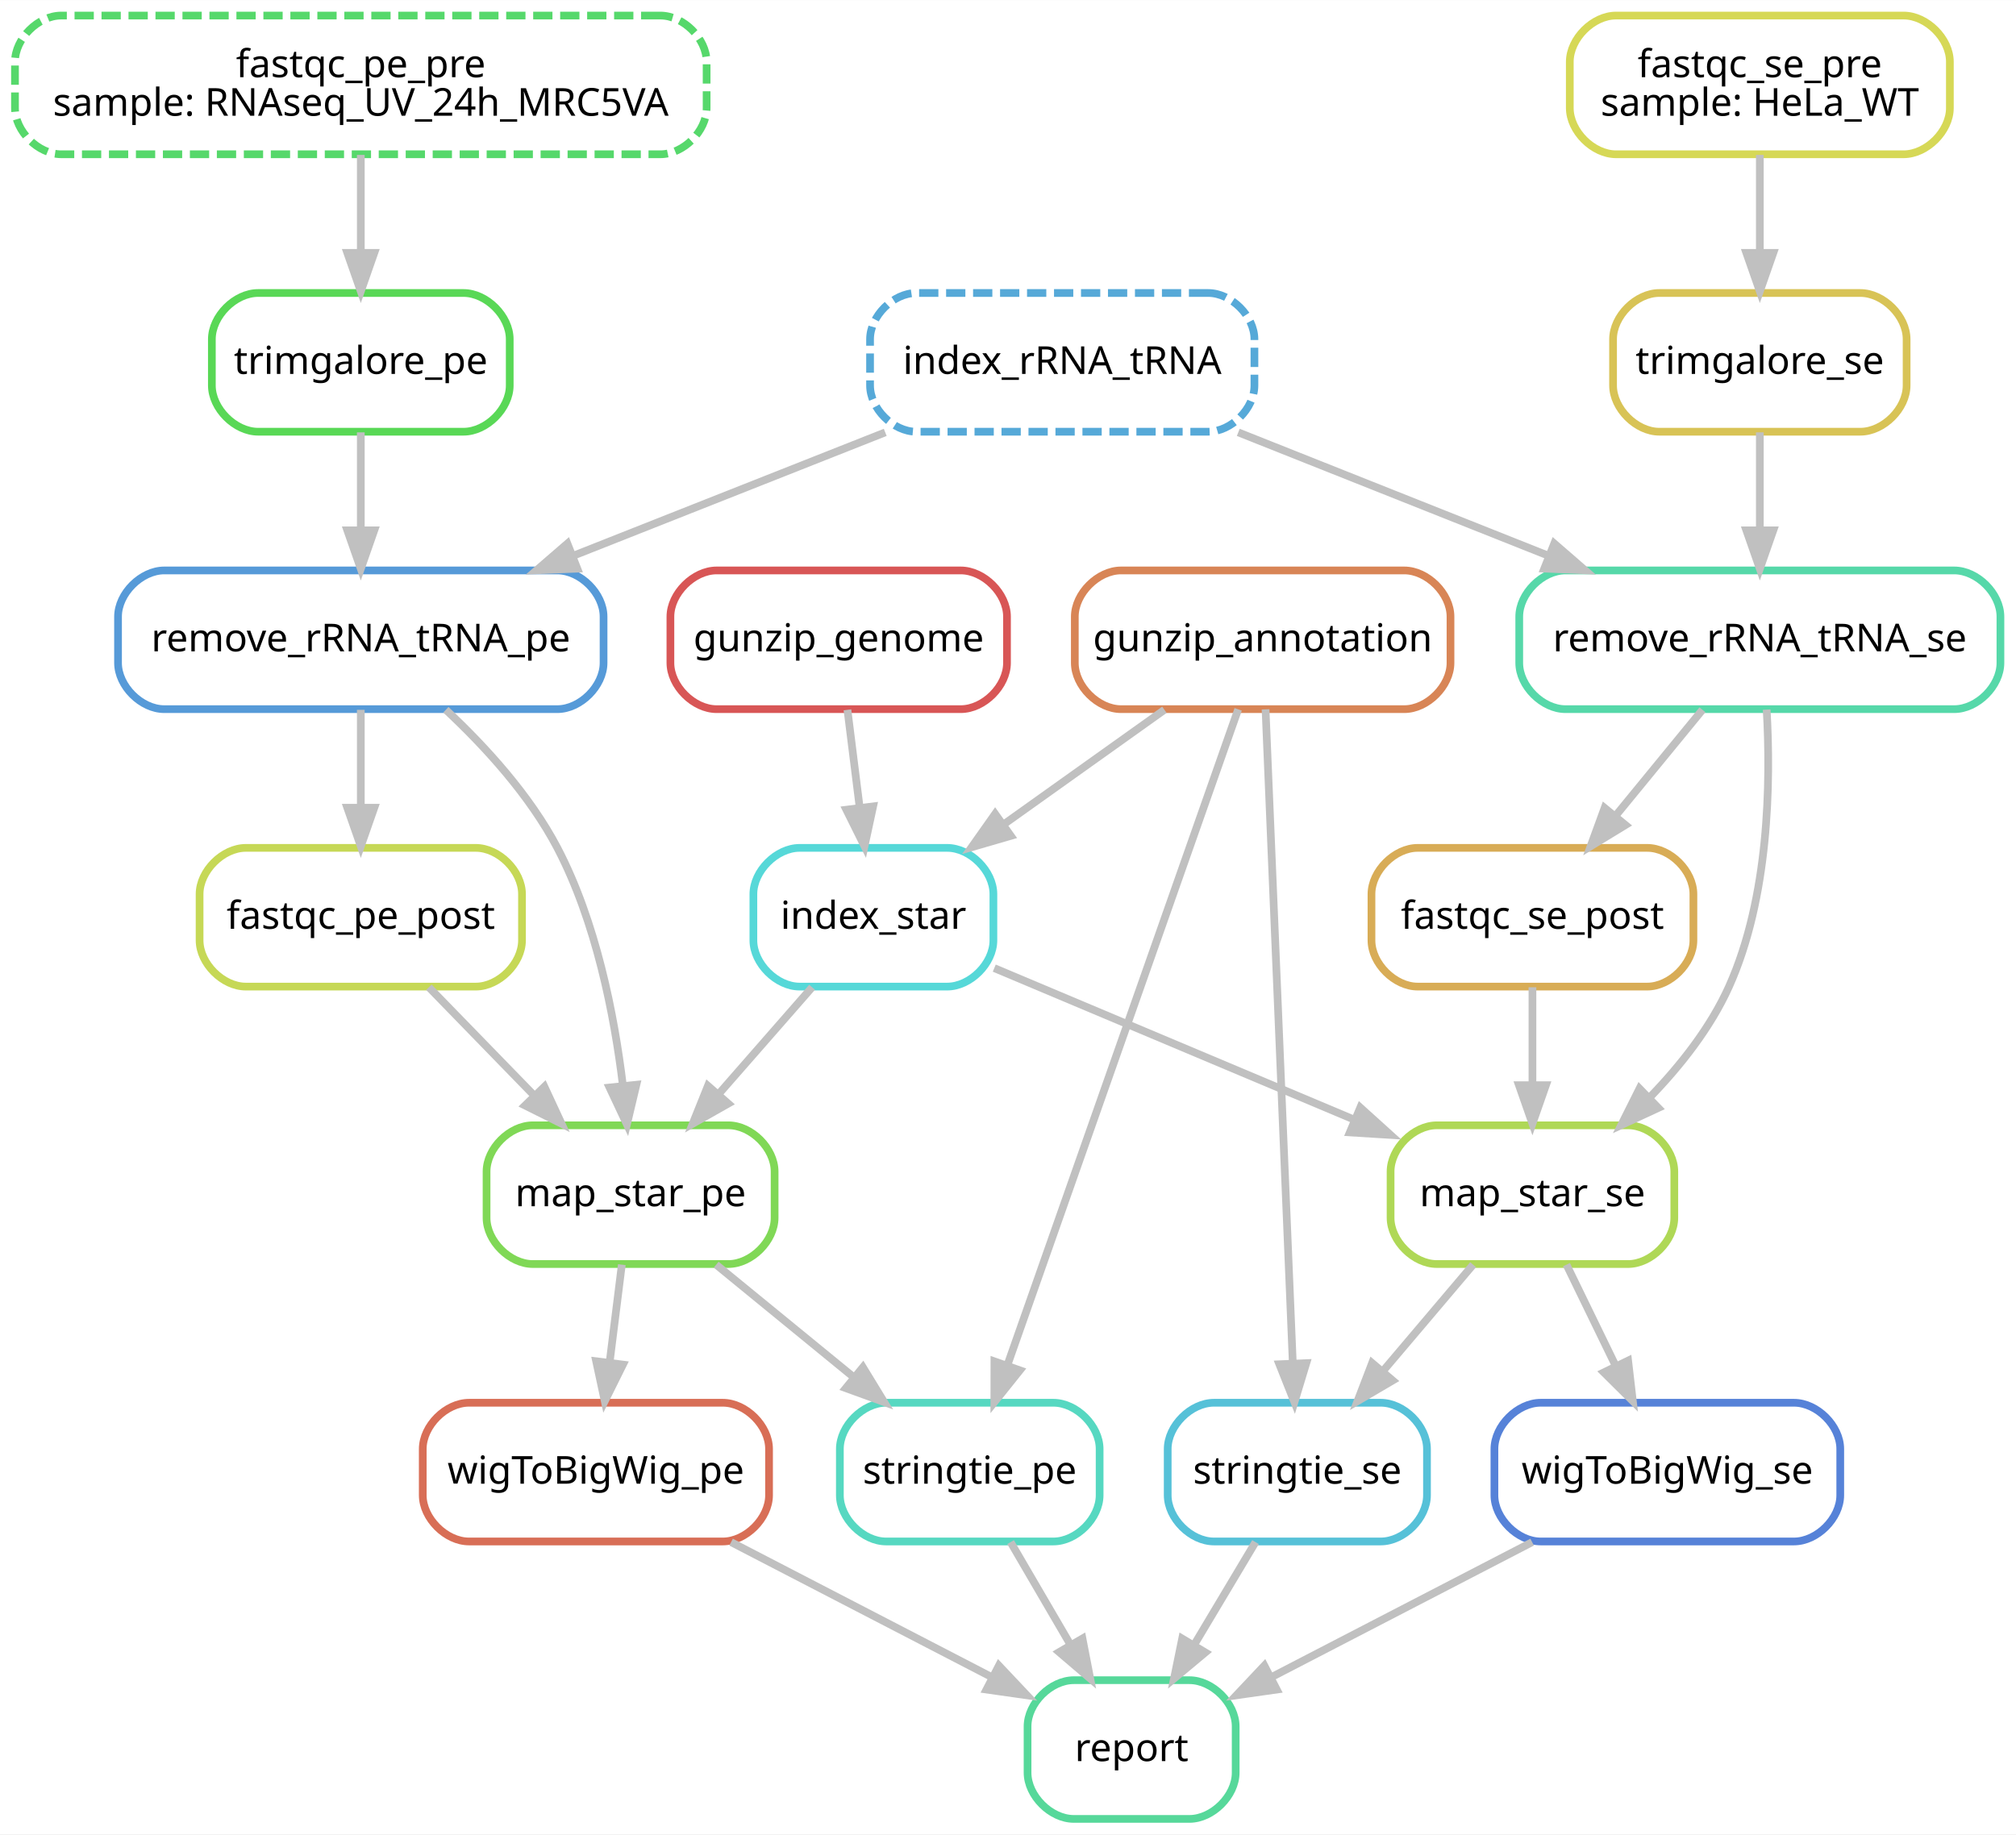
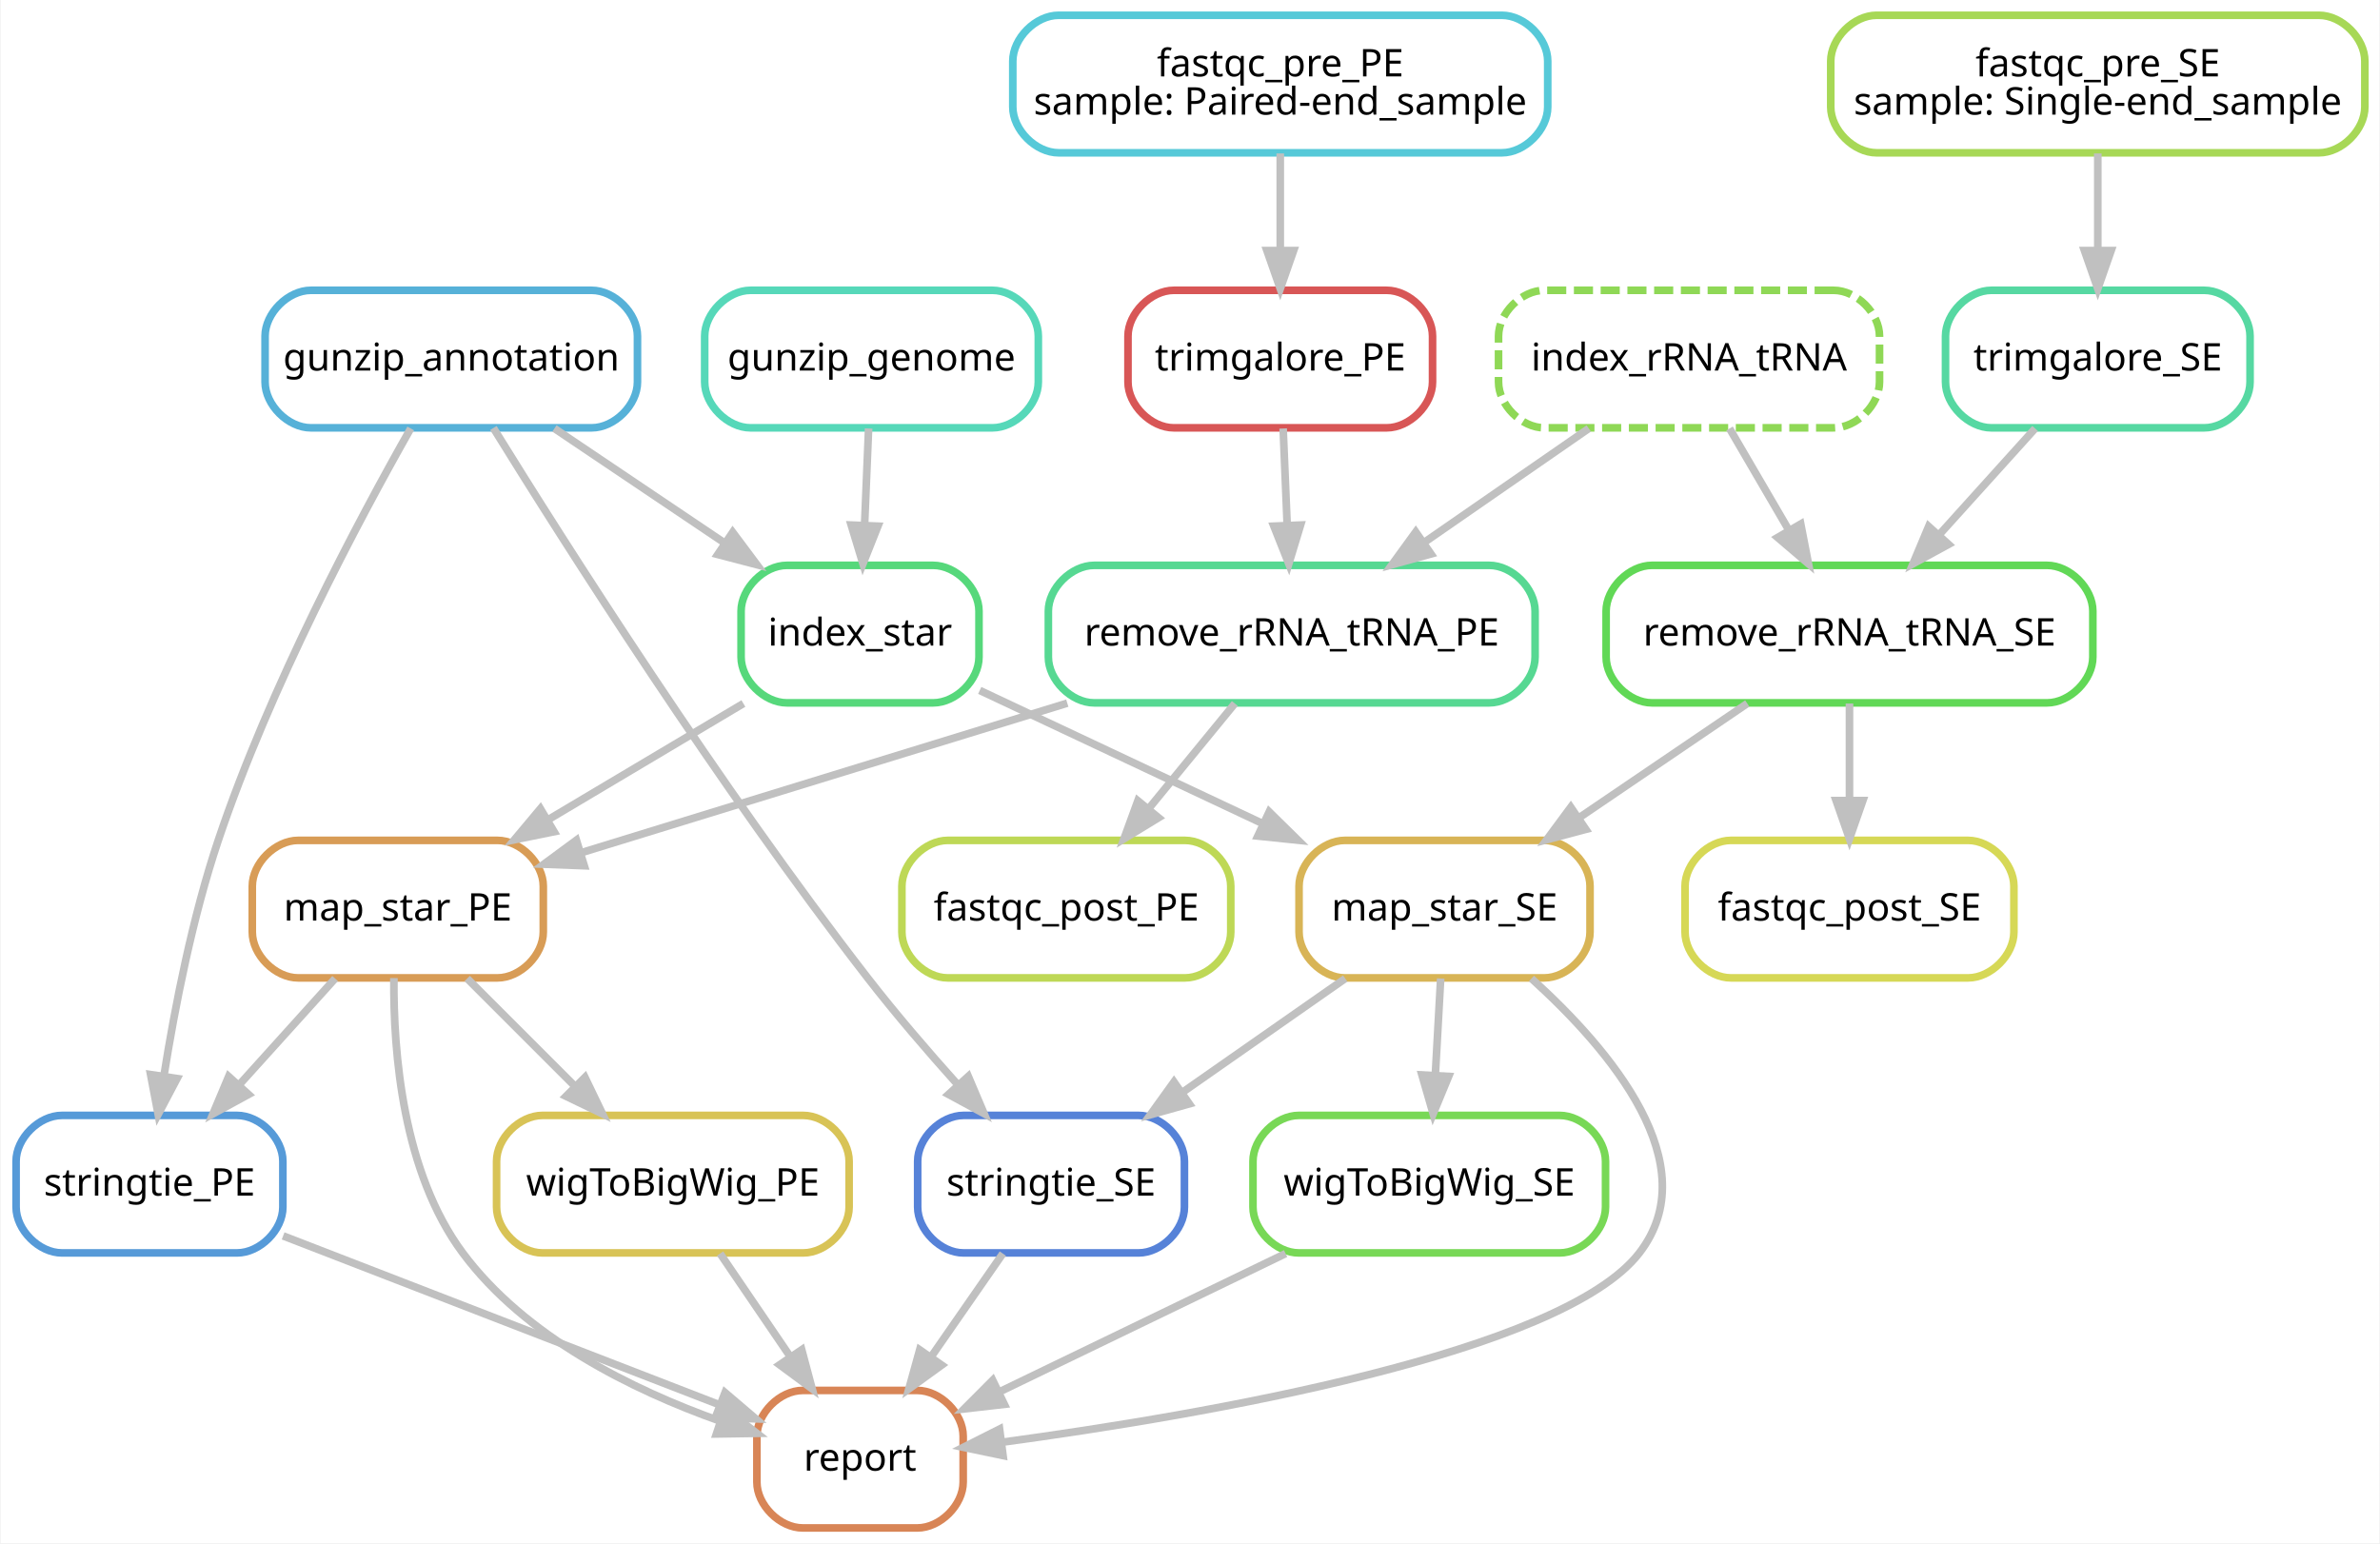
- <svg xmlns="http://www.w3.org/2000/svg" width="523pt" height="476pt" viewBox="0.00 0.00 523.08 476.00">
-   <g id="graph0" class="graph" transform="scale(1 1) rotate(0) translate(4 472)">
-     <polygon fill="#ffffff" stroke="transparent" points="-4,4 -4,-472 519.077,-472 519.077,4 -4,4" />
+ <svg xmlns="http://www.w3.org/2000/svg" width="623pt" height="404pt" viewBox="0.00 0.00 622.66 404.00">
+   <g id="graph0" class="graph" transform="scale(1 1) rotate(0) translate(4 400)">
+     <polygon fill="#ffffff" stroke="transparent" points="-4,4 -4,-400 618.66,-400 618.66,4 -4,4" />
    <g id="node1" class="node">
-       <path fill="none" stroke="#56d89a" stroke-width="2" d="M304.614,-36C304.614,-36 274.614,-36 274.614,-36 268.614,-36 262.614,-30 262.614,-24 262.614,-24 262.614,-12 262.614,-12 262.614,-6 268.614,0 274.614,0 274.614,0 304.614,0 304.614,0 310.614,0 316.614,-6 316.614,-12 316.614,-12 316.614,-24 316.614,-24 316.614,-30 310.614,-36 304.614,-36" />
-       <text text-anchor="middle" x="289.614" y="-15" font-family="sans" font-size="10.00" fill="#000000">report</text>
+       <path fill="none" stroke="#d6d856" stroke-width="2" d="M511.002,-180C511.002,-180 448.914,-180 448.914,-180 442.914,-180 436.914,-174 436.914,-168 436.914,-168 436.914,-156 436.914,-156 436.914,-150 442.914,-144 448.914,-144 448.914,-144 511.002,-144 511.002,-144 517.002,-144 523.002,-150 523.002,-156 523.002,-156 523.002,-168 523.002,-168 523.002,-174 517.002,-180 511.002,-180" />
+       <text text-anchor="middle" x="479.958" y="-159" font-family="sans" font-size="10.00" fill="#000000">fastqc_post_SE</text>
    </g>
    <g id="node2" class="node">
-       <path fill="none" stroke="#d86e56" stroke-width="2" d="M183.54,-108C183.54,-108 117.688,-108 117.688,-108 111.688,-108 105.688,-102 105.688,-96 105.688,-96 105.688,-84 105.688,-84 105.688,-78 111.688,-72 117.688,-72 117.688,-72 183.54,-72 183.54,-72 189.54,-72 195.54,-78 195.54,-84 195.54,-84 195.54,-96 195.54,-96 195.54,-102 189.54,-108 183.54,-108" />
-       <text text-anchor="middle" x="150.614" y="-87" font-family="sans" font-size="10.00" fill="#000000">wigToBigWig_pe</text>
+       <path fill="none" stroke="#bed856" stroke-width="2" d="M306.002,-180C306.002,-180 243.914,-180 243.914,-180 237.914,-180 231.914,-174 231.914,-168 231.914,-168 231.914,-156 231.914,-156 231.914,-150 237.914,-144 243.914,-144 243.914,-144 306.002,-144 306.002,-144 312.002,-144 318.002,-150 318.002,-156 318.002,-156 318.002,-168 318.002,-168 318.002,-174 312.002,-180 306.002,-180" />
+       <text text-anchor="middle" x="274.958" y="-159" font-family="sans" font-size="10.00" fill="#000000">fastqc_post_PE</text>
+     </g>
+     <g id="node3" class="node">
+       <path fill="none" stroke="#d8b456" stroke-width="2" d="M400.045,-180C400.045,-180 347.871,-180 347.871,-180 341.871,-180 335.871,-174 335.871,-168 335.871,-168 335.871,-156 335.871,-156 335.871,-150 341.871,-144 347.871,-144 347.871,-144 400.045,-144 400.045,-144 406.045,-144 412.045,-150 412.045,-156 412.045,-156 412.045,-168 412.045,-168 412.045,-174 406.045,-180 400.045,-180" />
+       <text text-anchor="middle" x="373.958" y="-159" font-family="sans" font-size="10.00" fill="#000000">map_star_SE</text>
+     </g>
+     <g id="node4" class="node">
+       <path fill="none" stroke="#78d856" stroke-width="2" d="M404.101,-108C404.101,-108 335.815,-108 335.815,-108 329.815,-108 323.815,-102 323.815,-96 323.815,-96 323.815,-84 323.815,-84 323.815,-78 329.815,-72 335.815,-72 335.815,-72 404.101,-72 404.101,-72 410.101,-72 416.101,-78 416.101,-84 416.101,-84 416.101,-96 416.101,-96 416.101,-102 410.101,-108 404.101,-108" />
+       <text text-anchor="middle" x="369.958" y="-87" font-family="sans" font-size="10.00" fill="#000000">wigToBigWig_SE</text>
+     </g>
+     <g id="edge5" class="edge">
+       <path fill="none" stroke="#c0c0c0" stroke-width="2" d="M372.949,-143.831C372.521,-136.131 372.012,-126.974 371.537,-118.417" />
+       <polygon fill="#c0c0c0" stroke="#c0c0c0" stroke-width="2" points="375.03,-118.204 370.981,-108.413 368.041,-118.592 375.03,-118.204" />
+     </g>
+     <g id="node5" class="node">
+       <path fill="none" stroke="#5682d8" stroke-width="2" d="M293.874,-108C293.874,-108 248.042,-108 248.042,-108 242.042,-108 236.042,-102 236.042,-96 236.042,-96 236.042,-84 236.042,-84 236.042,-78 242.042,-72 248.042,-72 248.042,-72 293.874,-72 293.874,-72 299.874,-72 305.874,-78 305.874,-84 305.874,-84 305.874,-96 305.874,-96 305.874,-102 299.874,-108 293.874,-108" />
+       <text text-anchor="middle" x="270.958" y="-87" font-family="sans" font-size="10.00" fill="#000000">stringtie_SE</text>
+     </g>
+     <g id="edge6" class="edge">
+       <path fill="none" stroke="#c0c0c0" stroke-width="2" d="M347.967,-143.831C335.036,-134.793 319.236,-123.748 305.32,-114.02" />
+       <polygon fill="#c0c0c0" stroke="#c0c0c0" stroke-width="2" points="307.142,-111.023 296.941,-108.163 303.132,-116.761 307.142,-111.023" />
+     </g>
+     <g id="node11" class="node">
+       <path fill="none" stroke="#d88556" stroke-width="2" d="M235.958,-36C235.958,-36 205.958,-36 205.958,-36 199.958,-36 193.958,-30 193.958,-24 193.958,-24 193.958,-12 193.958,-12 193.958,-6 199.958,0 205.958,0 205.958,0 235.958,0 235.958,0 241.958,0 247.958,-6 247.958,-12 247.958,-12 247.958,-24 247.958,-24 247.958,-30 241.958,-36 235.958,-36" />
+       <text text-anchor="middle" x="220.958" y="-15" font-family="sans" font-size="10.00" fill="#000000">report</text>
+     </g>
+     <g id="edge18" class="edge">
+       <path fill="none" stroke="#c0c0c0" stroke-width="2" d="M396.715,-143.833C417.567,-124.972 442.704,-95.055 424.958,-72 404.741,-45.735 311.195,-29.622 258.075,-22.431" />
+       <polygon fill="#c0c0c0" stroke="#c0c0c0" stroke-width="2" points="258.394,-18.943 248.023,-21.111 257.483,-25.883 258.394,-18.943" />
+     </g>
+     <g id="edge17" class="edge">
+       <path fill="none" stroke="#c0c0c0" stroke-width="2" d="M332.359,-71.831C309.325,-60.701 279.993,-46.527 257.211,-35.518" />
+       <polygon fill="#c0c0c0" stroke="#c0c0c0" stroke-width="2" points="258.727,-32.364 248.2,-31.164 255.681,-38.666 258.727,-32.364" />
+     </g>
+     <g id="edge16" class="edge">
+       <path fill="none" stroke="#c0c0c0" stroke-width="2" d="M258.341,-71.831C252.641,-63.623 245.792,-53.761 239.522,-44.732" />
+       <polygon fill="#c0c0c0" stroke="#c0c0c0" stroke-width="2" points="242.324,-42.631 233.745,-36.413 236.574,-46.623 242.324,-42.631" />
+     </g>
+     <g id="node6" class="node">
+       <path fill="none" stroke="#56c9d8" stroke-width="2" d="M388.971,-396C388.971,-396 272.945,-396 272.945,-396 266.945,-396 260.945,-390 260.945,-384 260.945,-384 260.945,-372 260.945,-372 260.945,-366 266.945,-360 272.945,-360 272.945,-360 388.971,-360 388.971,-360 394.971,-360 400.971,-366 400.971,-372 400.971,-372 400.971,-384 400.971,-384 400.971,-390 394.971,-396 388.971,-396" />
+       <text text-anchor="middle" x="330.958" y="-380" font-family="sans" font-size="10.00" fill="#000000">fastqc_pre_PE</text>
+       <text text-anchor="middle" x="330.958" y="-370" font-family="sans" font-size="10.00" fill="#000000">sample: Paired-end_sample</text>
+     </g>
+     <g id="node18" class="node">
+       <path fill="none" stroke="#d85656" stroke-width="2" d="M358.818,-324C358.818,-324 303.098,-324 303.098,-324 297.098,-324 291.098,-318 291.098,-312 291.098,-312 291.098,-300 291.098,-300 291.098,-294 297.098,-288 303.098,-288 303.098,-288 358.818,-288 358.818,-288 364.818,-288 370.818,-294 370.818,-300 370.818,-300 370.818,-312 370.818,-312 370.818,-318 364.818,-324 358.818,-324" />
+       <text text-anchor="middle" x="330.958" y="-303" font-family="sans" font-size="10.00" fill="#000000">trimgalore_PE</text>
+     </g>
+     <g id="edge26" class="edge">
+       <path fill="none" stroke="#c0c0c0" stroke-width="2" d="M330.958,-359.831C330.958,-352.131 330.958,-342.974 330.958,-334.417" />
+       <polygon fill="#c0c0c0" stroke="#c0c0c0" stroke-width="2" points="334.458,-334.413 330.958,-324.413 327.458,-334.413 334.458,-334.413" />
+     </g>
+     <g id="node7" class="node">
+       <path fill="none" stroke="#a7d856" stroke-width="2" d="M602.862,-396C602.862,-396 487.054,-396 487.054,-396 481.054,-396 475.054,-390 475.054,-384 475.054,-384 475.054,-372 475.054,-372 475.054,-366 481.054,-360 487.054,-360 487.054,-360 602.862,-360 602.862,-360 608.862,-360 614.862,-366 614.862,-372 614.862,-372 614.862,-384 614.862,-384 614.862,-390 608.862,-396 602.862,-396" />
+       <text text-anchor="middle" x="544.958" y="-380" font-family="sans" font-size="10.00" fill="#000000">fastqc_pre_SE</text>
+       <text text-anchor="middle" x="544.958" y="-370" font-family="sans" font-size="10.00" fill="#000000">sample: Single-end_sample</text>
+     </g>
+     <g id="node17" class="node">
+       <path fill="none" stroke="#56d8a2" stroke-width="2" d="M572.818,-324C572.818,-324 517.098,-324 517.098,-324 511.098,-324 505.098,-318 505.098,-312 505.098,-312 505.098,-300 505.098,-300 505.098,-294 511.098,-288 517.098,-288 517.098,-288 572.818,-288 572.818,-288 578.818,-288 584.818,-294 584.818,-300 584.818,-300 584.818,-312 584.818,-312 584.818,-318 578.818,-324 572.818,-324" />
+       <text text-anchor="middle" x="544.958" y="-303" font-family="sans" font-size="10.00" fill="#000000">trimgalore_SE</text>
+     </g>
+     <g id="edge25" class="edge">
+       <path fill="none" stroke="#c0c0c0" stroke-width="2" d="M544.958,-359.831C544.958,-352.131 544.958,-342.974 544.958,-334.417" />
+       <polygon fill="#c0c0c0" stroke="#c0c0c0" stroke-width="2" points="548.458,-334.413 544.958,-324.413 541.458,-334.413 548.458,-334.413" />
+     </g>
+     <g id="node8" class="node">
+       <path fill="none" stroke="#569ad8" stroke-width="2" d="M57.874,-108C57.874,-108 12.042,-108 12.042,-108 6.042,-108 .042,-102 .042,-96 .042,-96 .042,-84 .042,-84 .042,-78 6.042,-72 12.042,-72 12.042,-72 57.874,-72 57.874,-72 63.874,-72 69.874,-78 69.874,-84 69.874,-84 69.874,-96 69.874,-96 69.874,-102 63.874,-108 57.874,-108" />
+       <text text-anchor="middle" x="34.958" y="-87" font-family="sans" font-size="10.00" fill="#000000">stringtie_PE</text>
+     </g>
+     <g id="edge14" class="edge">
+       <path fill="none" stroke="#c0c0c0" stroke-width="2" d="M69.943,-76.457C102.604,-63.815 151.159,-45.019 184.337,-32.176" />
+       <polygon fill="#c0c0c0" stroke="#c0c0c0" stroke-width="2" points="185.621,-35.432 193.683,-28.558 183.094,-28.904 185.621,-35.432" />
+     </g>
+     <g id="node9" class="node">
+       <path fill="none" stroke="#d89c56" stroke-width="2" d="M126.045,-180C126.045,-180 73.871,-180 73.871,-180 67.871,-180 61.871,-174 61.871,-168 61.871,-168 61.871,-156 61.871,-156 61.871,-150 67.871,-144 73.871,-144 73.871,-144 126.045,-144 126.045,-144 132.045,-144 138.045,-150 138.045,-156 138.045,-156 138.045,-168 138.045,-168 138.045,-174 132.045,-180 126.045,-180" />
+       <text text-anchor="middle" x="99.958" y="-159" font-family="sans" font-size="10.00" fill="#000000">map_star_PE</text>
+     </g>
+     <g id="edge8" class="edge">
+       <path fill="none" stroke="#c0c0c0" stroke-width="2" d="M83.556,-143.831C75.916,-135.369 66.69,-125.149 58.337,-115.897" />
+       <polygon fill="#c0c0c0" stroke="#c0c0c0" stroke-width="2" points="60.88,-113.491 51.581,-108.413 55.684,-118.181 60.88,-113.491" />
+     </g>
+     <g id="node10" class="node">
+       <path fill="none" stroke="#d8c356" stroke-width="2" d="M206.101,-108C206.101,-108 137.815,-108 137.815,-108 131.815,-108 125.815,-102 125.815,-96 125.815,-96 125.815,-84 125.815,-84 125.815,-78 131.815,-72 137.815,-72 137.815,-72 206.101,-72 206.101,-72 212.101,-72 218.101,-78 218.101,-84 218.101,-84 218.101,-96 218.101,-96 218.101,-102 212.101,-108 206.101,-108" />
+       <text text-anchor="middle" x="171.958" y="-87" font-family="sans" font-size="10.00" fill="#000000">wigToBigWig_PE</text>
+     </g>
+     <g id="edge12" class="edge">
+       <path fill="none" stroke="#c0c0c0" stroke-width="2" d="M118.127,-143.831C126.673,-135.285 137.014,-124.944 146.338,-115.62" />
+       <polygon fill="#c0c0c0" stroke="#c0c0c0" stroke-width="2" points="148.948,-117.959 153.545,-108.413 143.999,-113.01 148.948,-117.959" />
+     </g>
+     <g id="edge15" class="edge">
+       <path fill="none" stroke="#c0c0c0" stroke-width="2" d="M98.941,-143.95C98.767,-124.357 101.304,-93.056 116.958,-72 133.347,-49.956 161.378,-36.143 184.212,-28.012" />
+       <polygon fill="#c0c0c0" stroke="#c0c0c0" stroke-width="2" points="185.571,-31.248 193.952,-24.767 183.359,-24.607 185.571,-31.248" />
+     </g>
+     <g id="edge13" class="edge">
+       <path fill="none" stroke="#c0c0c0" stroke-width="2" d="M184.323,-71.831C189.909,-63.623 196.621,-53.761 202.765,-44.732" />
+       <polygon fill="#c0c0c0" stroke="#c0c0c0" stroke-width="2" points="205.694,-46.65 208.427,-36.413 199.907,-42.711 205.694,-46.65" />
+     </g>
+     <g id="node12" class="node">
+       <path fill="none" stroke="#61d856" stroke-width="2" d="M531.663,-252C531.663,-252 428.254,-252 428.254,-252 422.254,-252 416.254,-246 416.254,-240 416.254,-240 416.254,-228 416.254,-228 416.254,-222 422.254,-216 428.254,-216 428.254,-216 531.663,-216 531.663,-216 537.663,-216 543.663,-222 543.663,-228 543.663,-228 543.663,-240 543.663,-240 543.663,-246 537.663,-252 531.663,-252" />
+       <text text-anchor="middle" x="479.958" y="-231" font-family="sans" font-size="10.00" fill="#000000">remove_rRNA_tRNA_SE</text>
    </g>
    <g id="edge1" class="edge">
-       <path fill="none" stroke="#c0c0c0" stroke-width="2" d="M185.689,-71.831C206.426,-61.09 232.634,-47.515 253.542,-36.684" />
-       <polygon fill="#c0c0c0" stroke="#c0c0c0" stroke-width="2" points="255.172,-39.782 262.442,-32.075 251.952,-33.566 255.172,-39.782" />
+       <path fill="none" stroke="#c0c0c0" stroke-width="2" d="M479.958,-215.831C479.958,-208.131 479.958,-198.974 479.958,-190.417" />
+       <polygon fill="#c0c0c0" stroke="#c0c0c0" stroke-width="2" points="483.458,-190.413 479.958,-180.413 476.458,-190.413 483.458,-190.413" />
    </g>
-     <g id="node3" class="node">
-       <path fill="none" stroke="#56c1d8" stroke-width="2" d="M354.252,-108C354.252,-108 310.976,-108 310.976,-108 304.976,-108 298.976,-102 298.976,-96 298.976,-96 298.976,-84 298.976,-84 298.976,-78 304.976,-72 310.976,-72 310.976,-72 354.252,-72 354.252,-72 360.252,-72 366.252,-78 366.252,-84 366.252,-84 366.252,-96 366.252,-96 366.252,-102 360.252,-108 354.252,-108" />
-       <text text-anchor="middle" x="332.614" y="-87" font-family="sans" font-size="10.00" fill="#000000">stringtie_se</text>
+     <g id="edge4" class="edge">
+       <path fill="none" stroke="#c0c0c0" stroke-width="2" d="M453.21,-215.831C439.903,-206.793 423.642,-195.748 409.32,-186.02" />
+       <polygon fill="#c0c0c0" stroke="#c0c0c0" stroke-width="2" points="410.937,-182.886 400.698,-180.163 407.003,-188.677 410.937,-182.886" />
+     </g>
+     <g id="node13" class="node">
+       <path fill="none" stroke="#56d892" stroke-width="2" d="M385.663,-252C385.663,-252 282.254,-252 282.254,-252 276.254,-252 270.254,-246 270.254,-240 270.254,-240 270.254,-228 270.254,-228 270.254,-222 276.254,-216 282.254,-216 282.254,-216 385.663,-216 385.663,-216 391.663,-216 397.663,-222 397.663,-228 397.663,-228 397.663,-240 397.663,-240 397.663,-246 391.663,-252 385.663,-252" />
+       <text text-anchor="middle" x="333.958" y="-231" font-family="sans" font-size="10.00" fill="#000000">remove_rRNA_tRNA_PE</text>
    </g>
    <g id="edge2" class="edge">
-       <path fill="none" stroke="#c0c0c0" stroke-width="2" d="M321.763,-71.831C316.911,-63.708 311.092,-53.964 305.746,-45.012" />
-       <polygon fill="#c0c0c0" stroke="#c0c0c0" stroke-width="2" points="308.743,-43.204 300.611,-36.413 302.733,-46.793 308.743,-43.204" />
+       <path fill="none" stroke="#c0c0c0" stroke-width="2" d="M319.07,-215.831C312.205,-207.454 303.928,-197.353 296.407,-188.175" />
+       <polygon fill="#c0c0c0" stroke="#c0c0c0" stroke-width="2" points="299.092,-185.93 290.047,-180.413 293.678,-190.367 299.092,-185.93" />
    </g>
-     <g id="node4" class="node">
-       <path fill="none" stroke="#5682d8" stroke-width="2" d="M461.479,-108C461.479,-108 395.749,-108 395.749,-108 389.749,-108 383.749,-102 383.749,-96 383.749,-96 383.749,-84 383.749,-84 383.749,-78 389.749,-72 395.749,-72 395.749,-72 461.479,-72 461.479,-72 467.479,-72 473.479,-78 473.479,-84 473.479,-84 473.479,-96 473.479,-96 473.479,-102 467.479,-108 461.479,-108" />
-       <text text-anchor="middle" x="428.614" y="-87" font-family="sans" font-size="10.00" fill="#000000">wigToBigWig_se</text>
+     <g id="edge11" class="edge">
+       <path fill="none" stroke="#c0c0c0" stroke-width="2" d="M275.212,-215.924C235.984,-203.854 185.026,-188.175 148.18,-176.837" />
+       <polygon fill="#c0c0c0" stroke="#c0c0c0" stroke-width="2" points="148.77,-173.357 138.183,-173.761 146.711,-180.048 148.77,-173.357" />
+     </g>
+     <g id="node14" class="node">
+       <path fill="none" stroke="#56d87b" stroke-width="2" d="M240.096,-252C240.096,-252 201.82,-252 201.82,-252 195.82,-252 189.82,-246 189.82,-240 189.82,-240 189.82,-228 189.82,-228 189.82,-222 195.82,-216 201.82,-216 201.82,-216 240.096,-216 240.096,-216 246.096,-216 252.096,-222 252.096,-228 252.096,-228 252.096,-240 252.096,-240 252.096,-246 246.096,-252 240.096,-252" />
+       <text text-anchor="middle" x="220.958" y="-231" font-family="sans" font-size="10.00" fill="#000000">index_star</text>
    </g>
    <g id="edge3" class="edge">
-       <path fill="none" stroke="#c0c0c0" stroke-width="2" d="M393.538,-71.831C372.801,-61.09 346.594,-47.515 325.685,-36.684" />
-       <polygon fill="#c0c0c0" stroke="#c0c0c0" stroke-width="2" points="327.275,-33.566 316.786,-32.075 324.055,-39.782 327.275,-33.566" />
-     </g>
-     <g id="node5" class="node">
-       <path fill="none" stroke="#56d8c1" stroke-width="2" d="M269.314,-108C269.314,-108 225.914,-108 225.914,-108 219.914,-108 213.914,-102 213.914,-96 213.914,-96 213.914,-84 213.914,-84 213.914,-78 219.914,-72 225.914,-72 225.914,-72 269.314,-72 269.314,-72 275.314,-72 281.314,-78 281.314,-84 281.314,-84 281.314,-96 281.314,-96 281.314,-102 275.314,-108 269.314,-108" />
-       <text text-anchor="middle" x="247.614" y="-87" font-family="sans" font-size="10.00" fill="#000000">stringtie_pe</text>
-     </g>
-     <g id="edge4" class="edge">
-       <path fill="none" stroke="#c0c0c0" stroke-width="2" d="M258.212,-71.831C262.901,-63.792 268.517,-54.167 273.694,-45.292" />
-       <polygon fill="#c0c0c0" stroke="#c0c0c0" stroke-width="2" points="276.857,-46.815 278.873,-36.413 270.811,-43.288 276.857,-46.815" />
-     </g>
-     <g id="node6" class="node">
-       <path fill="none" stroke="#80d856" stroke-width="2" d="M184.984,-180C184.984,-180 134.244,-180 134.244,-180 128.244,-180 122.244,-174 122.244,-168 122.244,-168 122.244,-156 122.244,-156 122.244,-150 128.244,-144 134.244,-144 134.244,-144 184.984,-144 184.984,-144 190.984,-144 196.984,-150 196.984,-156 196.984,-156 196.984,-168 196.984,-168 196.984,-174 190.984,-180 184.984,-180" />
-       <text text-anchor="middle" x="159.614" y="-159" font-family="sans" font-size="10.00" fill="#000000">map_star_pe</text>
-     </g>
-     <g id="edge5" class="edge">
-       <path fill="none" stroke="#c0c0c0" stroke-width="2" d="M157.343,-143.831C156.38,-136.131 155.236,-126.974 154.166,-118.417" />
-       <polygon fill="#c0c0c0" stroke="#c0c0c0" stroke-width="2" points="157.629,-117.902 152.915,-108.413 150.683,-118.77 157.629,-117.902" />
+       <path fill="none" stroke="#c0c0c0" stroke-width="2" d="M252.289,-219.256C273.591,-209.232 302.173,-195.781 326.281,-184.436" />
+       <polygon fill="#c0c0c0" stroke="#c0c0c0" stroke-width="2" points="328.06,-187.467 335.618,-180.042 325.079,-181.133 328.06,-187.467" />
    </g>
    <g id="edge10" class="edge">
-       <path fill="none" stroke="#c0c0c0" stroke-width="2" d="M181.82,-143.831C192.659,-134.963 205.858,-124.164 217.582,-114.572" />
-       <polygon fill="#c0c0c0" stroke="#c0c0c0" stroke-width="2" points="219.892,-117.204 225.415,-108.163 215.459,-111.786 219.892,-117.204" />
+       <path fill="none" stroke="#c0c0c0" stroke-width="2" d="M190.425,-215.831C174.948,-206.622 155.971,-195.33 139.402,-185.471" />
+       <polygon fill="#c0c0c0" stroke="#c0c0c0" stroke-width="2" points="140.865,-182.269 130.482,-180.163 137.286,-188.284 140.865,-182.269" />
    </g>
-     <g id="node7" class="node">
-       <path fill="none" stroke="#afd856" stroke-width="2" d="M418.422,-180C418.422,-180 368.806,-180 368.806,-180 362.806,-180 356.806,-174 356.806,-168 356.806,-168 356.806,-156 356.806,-156 356.806,-150 362.806,-144 368.806,-144 368.806,-144 418.422,-144 418.422,-144 424.422,-144 430.422,-150 430.422,-156 430.422,-156 430.422,-168 430.422,-168 430.422,-174 424.422,-180 418.422,-180" />
-       <text text-anchor="middle" x="393.614" y="-159" font-family="sans" font-size="10.00" fill="#000000">map_star_se</text>
-     </g>
-     <g id="edge6" class="edge">
-       <path fill="none" stroke="#c0c0c0" stroke-width="2" d="M378.221,-143.831C371.123,-135.454 362.566,-125.353 354.79,-116.175" />
-       <polygon fill="#c0c0c0" stroke="#c0c0c0" stroke-width="2" points="357.349,-113.781 348.214,-108.413 352.008,-118.306 357.349,-113.781" />
-     </g>
-     <g id="edge8" class="edge">
-       <path fill="none" stroke="#c0c0c0" stroke-width="2" d="M402.446,-143.831C406.312,-135.877 410.934,-126.369 415.211,-117.572" />
-       <polygon fill="#c0c0c0" stroke="#c0c0c0" stroke-width="2" points="418.439,-118.937 419.663,-108.413 412.143,-115.877 418.439,-118.937" />
-     </g>
-     <g id="node8" class="node">
-       <path fill="none" stroke="#d88556" stroke-width="2" d="M360.352,-324C360.352,-324 286.875,-324 286.875,-324 280.875,-324 274.875,-318 274.875,-312 274.875,-312 274.875,-300 274.875,-300 274.875,-294 280.875,-288 286.875,-288 286.875,-288 360.352,-288 360.352,-288 366.352,-288 372.352,-294 372.352,-300 372.352,-300 372.352,-312 372.352,-312 372.352,-318 366.352,-324 360.352,-324" />
-       <text text-anchor="middle" x="323.614" y="-303" font-family="sans" font-size="10.00" fill="#000000">gunzip_annotation</text>
+     <g id="node15" class="node">
+       <path fill="none" stroke="#56b1d8" stroke-width="2" d="M150.697,-324C150.697,-324 77.219,-324 77.219,-324 71.219,-324 65.219,-318 65.219,-312 65.219,-312 65.219,-300 65.219,-300 65.219,-294 71.219,-288 77.219,-288 77.219,-288 150.697,-288 150.697,-288 156.697,-288 162.697,-294 162.697,-300 162.697,-300 162.697,-312 162.697,-312 162.697,-318 156.697,-324 150.697,-324" />
+       <text text-anchor="middle" x="113.958" y="-303" font-family="sans" font-size="10.00" fill="#000000">gunzip_annotation</text>
    </g>
    <g id="edge7" class="edge">
-       <path fill="none" stroke="#c0c0c0" stroke-width="2" d="M324.366,-287.955C325.931,-250.394 329.549,-163.554 331.43,-118.41" />
-       <polygon fill="#c0c0c0" stroke="#c0c0c0" stroke-width="2" points="334.938,-118.282 331.858,-108.145 327.944,-117.991 334.938,-118.282" />
+       <path fill="none" stroke="#c0c0c0" stroke-width="2" d="M124.981,-287.956C143.861,-257.447 184.12,-194.099 222.958,-144 230.254,-134.589 238.74,-124.731 246.53,-116.052" />
+       <polygon fill="#c0c0c0" stroke="#c0c0c0" stroke-width="2" points="249.296,-118.214 253.434,-108.461 244.117,-113.504 249.296,-118.214" />
    </g>
    <g id="edge9" class="edge">
-       <path fill="none" stroke="#c0c0c0" stroke-width="2" d="M317.265,-287.955C303.993,-250.235 273.235,-162.819 257.409,-117.84" />
-       <polygon fill="#c0c0c0" stroke="#c0c0c0" stroke-width="2" points="260.619,-116.416 253.998,-108.145 254.016,-118.74 260.619,-116.416" />
+       <path fill="none" stroke="#c0c0c0" stroke-width="2" d="M103.337,-287.837C89.767,-263.889 66.426,-220.086 52.958,-180 46.202,-159.892 41.605,-136.359 38.748,-118.401" />
+       <polygon fill="#c0c0c0" stroke="#c0c0c0" stroke-width="2" points="42.175,-117.65 37.228,-108.281 35.253,-118.69 42.175,-117.65" />
    </g>
-     <g id="node11" class="node">
-       <path fill="none" stroke="#56d8d8" stroke-width="2" d="M241.752,-252C241.752,-252 203.476,-252 203.476,-252 197.476,-252 191.476,-246 191.476,-240 191.476,-240 191.476,-228 191.476,-228 191.476,-222 197.476,-216 203.476,-216 203.476,-216 241.752,-216 241.752,-216 247.752,-216 253.752,-222 253.752,-228 253.752,-228 253.752,-240 253.752,-240 253.752,-246 247.752,-252 241.752,-252" />
-       <text text-anchor="middle" x="222.614" y="-231" font-family="sans" font-size="10.00" fill="#000000">index_star</text>
+     <g id="edge23" class="edge">
+       <path fill="none" stroke="#c0c0c0" stroke-width="2" d="M140.959,-287.831C154.391,-278.793 170.805,-267.748 185.262,-258.02" />
+       <polygon fill="#c0c0c0" stroke="#c0c0c0" stroke-width="2" points="187.623,-260.649 193.966,-252.163 183.715,-254.842 187.623,-260.649" />
+     </g>
+     <g id="node16" class="node">
+       <path fill="none" stroke="#8fd856" stroke-width="2" stroke-dasharray="5,2" d="M475.823,-324C475.823,-324 400.093,-324 400.093,-324 394.093,-324 388.093,-318 388.093,-312 388.093,-312 388.093,-300 388.093,-300 388.093,-294 394.093,-288 400.093,-288 400.093,-288 475.823,-288 475.823,-288 481.823,-288 487.823,-294 487.823,-300 487.823,-300 487.823,-312 487.823,-312 487.823,-318 481.823,-324 475.823,-324" />
+       <text text-anchor="middle" x="437.958" y="-303" font-family="sans" font-size="10.00" fill="#000000">index_rRNA_tRNA</text>
+     </g>
+     <g id="edge19" class="edge">
+       <path fill="none" stroke="#c0c0c0" stroke-width="2" d="M448.556,-287.831C453.246,-279.793 458.861,-270.167 464.038,-261.292" />
+       <polygon fill="#c0c0c0" stroke="#c0c0c0" stroke-width="2" points="467.201,-262.815 469.217,-252.413 461.155,-259.288 467.201,-262.815" />
    </g>
    <g id="edge21" class="edge">
-       <path fill="none" stroke="#c0c0c0" stroke-width="2" d="M298.127,-287.831C285.448,-278.793 269.954,-267.748 256.308,-258.02" />
-       <polygon fill="#c0c0c0" stroke="#c0c0c0" stroke-width="2" points="258.267,-255.118 248.092,-252.163 254.203,-260.818 258.267,-255.118" />
+       <path fill="none" stroke="#c0c0c0" stroke-width="2" d="M411.714,-287.831C398.659,-278.793 382.705,-267.748 368.653,-258.02" />
+       <polygon fill="#c0c0c0" stroke="#c0c0c0" stroke-width="2" points="370.407,-254.977 360.193,-252.163 366.423,-260.733 370.407,-254.977" />
    </g>
-     <g id="node9" class="node">
-       <path fill="none" stroke="#c6d856" stroke-width="2" d="M119.441,-252C119.441,-252 59.786,-252 59.786,-252 53.786,-252 47.786,-246 47.786,-240 47.786,-240 47.786,-228 47.786,-228 47.786,-222 53.786,-216 59.786,-216 59.786,-216 119.441,-216 119.441,-216 125.441,-216 131.441,-222 131.441,-228 131.441,-228 131.441,-240 131.441,-240 131.441,-246 125.441,-252 119.441,-252" />
-       <text text-anchor="middle" x="89.614" y="-231" font-family="sans" font-size="10.00" fill="#000000">fastqc_pe_post</text>
+     <g id="edge20" class="edge">
+       <path fill="none" stroke="#c0c0c0" stroke-width="2" d="M528.556,-287.831C520.917,-279.369 511.69,-269.149 503.337,-259.897" />
+       <polygon fill="#c0c0c0" stroke="#c0c0c0" stroke-width="2" points="505.88,-257.491 496.581,-252.413 500.684,-262.181 505.88,-257.491" />
    </g>
-     <g id="edge11" class="edge">
-       <path fill="none" stroke="#c0c0c0" stroke-width="2" d="M107.278,-215.831C115.587,-207.285 125.64,-196.944 134.706,-187.62" />
-       <polygon fill="#c0c0c0" stroke="#c0c0c0" stroke-width="2" points="137.251,-190.023 141.712,-180.413 132.232,-185.143 137.251,-190.023" />
+     <g id="edge22" class="edge">
+       <path fill="none" stroke="#c0c0c0" stroke-width="2" d="M331.715,-287.831C332.036,-280.131 332.417,-270.974 332.774,-262.417" />
+       <polygon fill="#c0c0c0" stroke="#c0c0c0" stroke-width="2" points="336.271,-262.55 333.191,-252.413 329.277,-262.259 336.271,-262.55" />
    </g>
-     <g id="node10" class="node">
-       <path fill="none" stroke="#569ad8" stroke-width="2" d="M140.602,-324C140.602,-324 38.626,-324 38.626,-324 32.626,-324 26.625,-318 26.625,-312 26.625,-312 26.625,-300 26.625,-300 26.625,-294 32.626,-288 38.626,-288 38.626,-288 140.602,-288 140.602,-288 146.602,-288 152.602,-294 152.602,-300 152.602,-300 152.602,-312 152.602,-312 152.602,-318 146.602,-324 140.602,-324" />
-       <text text-anchor="middle" x="89.614" y="-303" font-family="sans" font-size="10.00" fill="#000000">remove_rRNA_tRNA_pe</text>
-     </g>
-     <g id="edge12" class="edge">
-       <path fill="none" stroke="#c0c0c0" stroke-width="2" d="M111.682,-287.837C121.974,-278.218 133.494,-265.594 140.614,-252 150.647,-232.842 155.382,-208.768 157.617,-190.34" />
-       <polygon fill="#c0c0c0" stroke="#c0c0c0" stroke-width="2" points="161.116,-190.53 158.665,-180.222 154.153,-189.809 161.116,-190.53" />
-     </g>
-     <g id="edge17" class="edge">
-       <path fill="none" stroke="#c0c0c0" stroke-width="2" d="M89.614,-287.831C89.614,-280.131 89.614,-270.974 89.614,-262.417" />
-       <polygon fill="#c0c0c0" stroke="#c0c0c0" stroke-width="2" points="93.114,-262.413 89.614,-252.413 86.114,-262.413 93.114,-262.413" />
-     </g>
-     <g id="edge13" class="edge">
-       <path fill="none" stroke="#c0c0c0" stroke-width="2" d="M206.716,-215.831C199.386,-207.454 190.548,-197.353 182.517,-188.175" />
-       <polygon fill="#c0c0c0" stroke="#c0c0c0" stroke-width="2" points="184.945,-185.634 175.725,-180.413 179.676,-190.244 184.945,-185.634" />
-     </g>
-     <g id="edge14" class="edge">
-       <path fill="none" stroke="#c0c0c0" stroke-width="2" d="M253.978,-220.794C280.166,-209.768 317.864,-193.895 347.491,-181.42" />
-       <polygon fill="#c0c0c0" stroke="#c0c0c0" stroke-width="2" points="348.944,-184.606 356.802,-177.5 346.227,-178.155 348.944,-184.606" />
-     </g>
-     <g id="node12" class="node">
-       <path fill="none" stroke="#56d8a9" stroke-width="2" d="M503.04,-324C503.04,-324 402.188,-324 402.188,-324 396.188,-324 390.188,-318 390.188,-312 390.188,-312 390.188,-300 390.188,-300 390.188,-294 396.188,-288 402.188,-288 402.188,-288 503.04,-288 503.04,-288 509.04,-288 515.04,-294 515.04,-300 515.04,-300 515.04,-312 515.04,-312 515.04,-318 509.04,-324 503.04,-324" />
-       <text text-anchor="middle" x="452.614" y="-303" font-family="sans" font-size="10.00" fill="#000000">remove_rRNA_tRNA_se</text>
-     </g>
-     <g id="edge15" class="edge">
-       <path fill="none" stroke="#c0c0c0" stroke-width="2" d="M454.387,-287.882C455.474,-269.06 455.04,-239.175 444.614,-216 439.834,-205.376 432.076,-195.525 424.038,-187.225" />
-       <polygon fill="#c0c0c0" stroke="#c0c0c0" stroke-width="2" points="426.268,-184.512 416.654,-180.06 421.394,-189.536 426.268,-184.512" />
-     </g>
-     <g id="node13" class="node">
-       <path fill="none" stroke="#d8ac56" stroke-width="2" d="M423.38,-252C423.38,-252 363.848,-252 363.848,-252 357.848,-252 351.848,-246 351.848,-240 351.848,-240 351.848,-228 351.848,-228 351.848,-222 357.848,-216 363.848,-216 363.848,-216 423.38,-216 423.38,-216 429.38,-216 435.38,-222 435.38,-228 435.38,-228 435.38,-240 435.38,-240 435.38,-246 429.38,-252 423.38,-252" />
-       <text text-anchor="middle" x="393.614" y="-231" font-family="sans" font-size="10.00" fill="#000000">fastqc_se_post</text>
+     <g id="node19" class="node">
+       <path fill="none" stroke="#56d8b9" stroke-width="2" d="M255.625,-324C255.625,-324 192.291,-324 192.291,-324 186.291,-324 180.291,-318 180.291,-312 180.291,-312 180.291,-300 180.291,-300 180.291,-294 186.291,-288 192.291,-288 192.291,-288 255.625,-288 255.625,-288 261.625,-288 267.625,-294 267.625,-300 267.625,-300 267.625,-312 267.625,-312 267.625,-318 261.625,-324 255.625,-324" />
+       <text text-anchor="middle" x="223.958" y="-303" font-family="sans" font-size="10.00" fill="#000000">gunzip_genome</text>
    </g>
    <g id="edge24" class="edge">
-       <path fill="none" stroke="#c0c0c0" stroke-width="2" d="M437.726,-287.831C430.861,-279.454 422.584,-269.353 415.063,-260.175" />
-       <polygon fill="#c0c0c0" stroke="#c0c0c0" stroke-width="2" points="417.748,-257.93 408.702,-252.413 412.334,-262.366 417.748,-257.93" />
-     </g>
-     <g id="edge16" class="edge">
-       <path fill="none" stroke="#c0c0c0" stroke-width="2" d="M393.614,-215.831C393.614,-208.131 393.614,-198.974 393.614,-190.417" />
-       <polygon fill="#c0c0c0" stroke="#c0c0c0" stroke-width="2" points="397.114,-190.413 393.614,-180.413 390.114,-190.413 397.114,-190.413" />
-     </g>
-     <g id="node14" class="node">
-       <path fill="none" stroke="#59d856" stroke-width="2" d="M116.257,-396C116.257,-396 62.971,-396 62.971,-396 56.971,-396 50.971,-390 50.971,-384 50.971,-384 50.971,-372 50.971,-372 50.971,-366 56.971,-360 62.971,-360 62.971,-360 116.257,-360 116.257,-360 122.257,-360 128.256,-366 128.256,-372 128.256,-372 128.256,-384 128.256,-384 128.256,-390 122.257,-396 116.257,-396" />
-       <text text-anchor="middle" x="89.614" y="-375" font-family="sans" font-size="10.00" fill="#000000">trimgalore_pe</text>
-     </g>
-     <g id="edge18" class="edge">
-       <path fill="none" stroke="#c0c0c0" stroke-width="2" d="M89.614,-359.831C89.614,-352.131 89.614,-342.974 89.614,-334.417" />
-       <polygon fill="#c0c0c0" stroke="#c0c0c0" stroke-width="2" points="93.114,-334.413 89.614,-324.413 86.114,-334.413 93.114,-334.413" />
-     </g>
-     <g id="node15" class="node">
-       <path fill="none" stroke="#56a9d8" stroke-width="2" stroke-dasharray="5,2" d="M309.479,-396C309.479,-396 233.749,-396 233.749,-396 227.749,-396 221.749,-390 221.749,-384 221.749,-384 221.749,-372 221.749,-372 221.749,-366 227.749,-360 233.749,-360 233.749,-360 309.479,-360 309.479,-360 315.479,-360 321.479,-366 321.479,-372 321.479,-372 321.479,-384 321.479,-384 321.479,-390 315.479,-396 309.479,-396" />
-       <text text-anchor="middle" x="271.614" y="-375" font-family="sans" font-size="10.00" fill="#000000">index_rRNA_tRNA</text>
-     </g>
-     <g id="edge19" class="edge">
-       <path fill="none" stroke="#c0c0c0" stroke-width="2" d="M225.688,-359.831C201.022,-350.073 170.445,-337.977 144.528,-327.724" />
-       <polygon fill="#c0c0c0" stroke="#c0c0c0" stroke-width="2" points="145.796,-324.462 135.21,-324.038 143.221,-330.971 145.796,-324.462" />
-     </g>
-     <g id="edge23" class="edge">
-       <path fill="none" stroke="#c0c0c0" stroke-width="2" d="M317.288,-359.831C341.711,-350.116 371.96,-338.083 397.662,-327.859" />
-       <polygon fill="#c0c0c0" stroke="#c0c0c0" stroke-width="2" points="399.27,-330.986 407.268,-324.038 396.683,-324.482 399.27,-330.986" />
-     </g>
-     <g id="node16" class="node">
-       <path fill="none" stroke="#d85656" stroke-width="2" d="M245.281,-324C245.281,-324 181.947,-324 181.947,-324 175.947,-324 169.947,-318 169.947,-312 169.947,-312 169.947,-300 169.947,-300 169.947,-294 175.947,-288 181.947,-288 181.947,-288 245.281,-288 245.281,-288 251.281,-288 257.281,-294 257.281,-300 257.281,-300 257.281,-312 257.281,-312 257.281,-318 251.281,-324 245.281,-324" />
-       <text text-anchor="middle" x="213.614" y="-303" font-family="sans" font-size="10.00" fill="#000000">gunzip_genome</text>
-     </g>
-     <g id="edge20" class="edge">
-       <path fill="none" stroke="#c0c0c0" stroke-width="2" d="M215.885,-287.831C216.847,-280.131 217.992,-270.974 219.062,-262.417" />
-       <polygon fill="#c0c0c0" stroke="#c0c0c0" stroke-width="2" points="222.545,-262.77 220.312,-252.413 215.599,-261.902 222.545,-262.77" />
-     </g>
-     <g id="node17" class="node">
-       <path fill="none" stroke="#d8c356" stroke-width="2" d="M478.696,-396C478.696,-396 426.532,-396 426.532,-396 420.532,-396 414.532,-390 414.532,-384 414.532,-384 414.532,-372 414.532,-372 414.532,-366 420.532,-360 426.532,-360 426.532,-360 478.696,-360 478.696,-360 484.696,-360 490.696,-366 490.696,-372 490.696,-372 490.696,-384 490.696,-384 490.696,-390 484.696,-396 478.696,-396" />
-       <text text-anchor="middle" x="452.614" y="-375" font-family="sans" font-size="10.00" fill="#000000">trimgalore_se</text>
-     </g>
-     <g id="edge22" class="edge">
-       <path fill="none" stroke="#c0c0c0" stroke-width="2" d="M452.614,-359.831C452.614,-352.131 452.614,-342.974 452.614,-334.417" />
-       <polygon fill="#c0c0c0" stroke="#c0c0c0" stroke-width="2" points="456.114,-334.413 452.614,-324.413 449.114,-334.413 456.114,-334.413" />
-     </g>
-     <g id="node18" class="node">
-       <path fill="none" stroke="#56d86b" stroke-width="2" stroke-dasharray="5,2" d="M167.341,-468C167.341,-468 11.886,-468 11.886,-468 5.886,-468 -.114,-462 -.114,-456 -.114,-456 -.114,-444 -.114,-444 -.114,-438 5.886,-432 11.886,-432 11.886,-432 167.341,-432 167.341,-432 173.341,-432 179.341,-438 179.341,-444 179.341,-444 179.341,-456 179.341,-456 179.341,-462 173.341,-468 167.341,-468" />
-       <text text-anchor="middle" x="89.614" y="-452" font-family="sans" font-size="10.00" fill="#000000">fastqc_pe_pre</text>
-       <text text-anchor="middle" x="89.614" y="-442" font-family="sans" font-size="10.00" fill="#000000">sample: RNAseq_UV_24h_MRC5VA</text>
-     </g>
-     <g id="edge25" class="edge">
-       <path fill="none" stroke="#c0c0c0" stroke-width="2" d="M89.614,-431.831C89.614,-424.131 89.614,-414.974 89.614,-406.417" />
-       <polygon fill="#c0c0c0" stroke="#c0c0c0" stroke-width="2" points="93.114,-406.413 89.614,-396.413 86.114,-406.413 93.114,-406.413" />
-     </g>
-     <g id="node19" class="node">
-       <path fill="none" stroke="#d6d856" stroke-width="2" d="M489.922,-468C489.922,-468 415.306,-468 415.306,-468 409.306,-468 403.306,-462 403.306,-456 403.306,-456 403.306,-444 403.306,-444 403.306,-438 409.306,-432 415.306,-432 415.306,-432 489.922,-432 489.922,-432 495.922,-432 501.922,-438 501.922,-444 501.922,-444 501.922,-456 501.922,-456 501.922,-462 495.922,-468 489.922,-468" />
-       <text text-anchor="middle" x="452.614" y="-452" font-family="sans" font-size="10.00" fill="#000000">fastqc_se_pre</text>
-       <text text-anchor="middle" x="452.614" y="-442" font-family="sans" font-size="10.00" fill="#000000">sample: HeLa_WT</text>
-     </g>
-     <g id="edge26" class="edge">
-       <path fill="none" stroke="#c0c0c0" stroke-width="2" d="M452.614,-431.831C452.614,-424.131 452.614,-414.974 452.614,-406.417" />
-       <polygon fill="#c0c0c0" stroke="#c0c0c0" stroke-width="2" points="456.114,-406.413 452.614,-396.413 449.114,-406.413 456.114,-406.413" />
+       <path fill="none" stroke="#c0c0c0" stroke-width="2" d="M223.201,-287.831C222.88,-280.131 222.499,-270.974 222.142,-262.417" />
+       <polygon fill="#c0c0c0" stroke="#c0c0c0" stroke-width="2" points="225.639,-262.259 221.725,-252.413 218.645,-262.55 225.639,-262.259" />
    </g>
  </g>
</svg>
